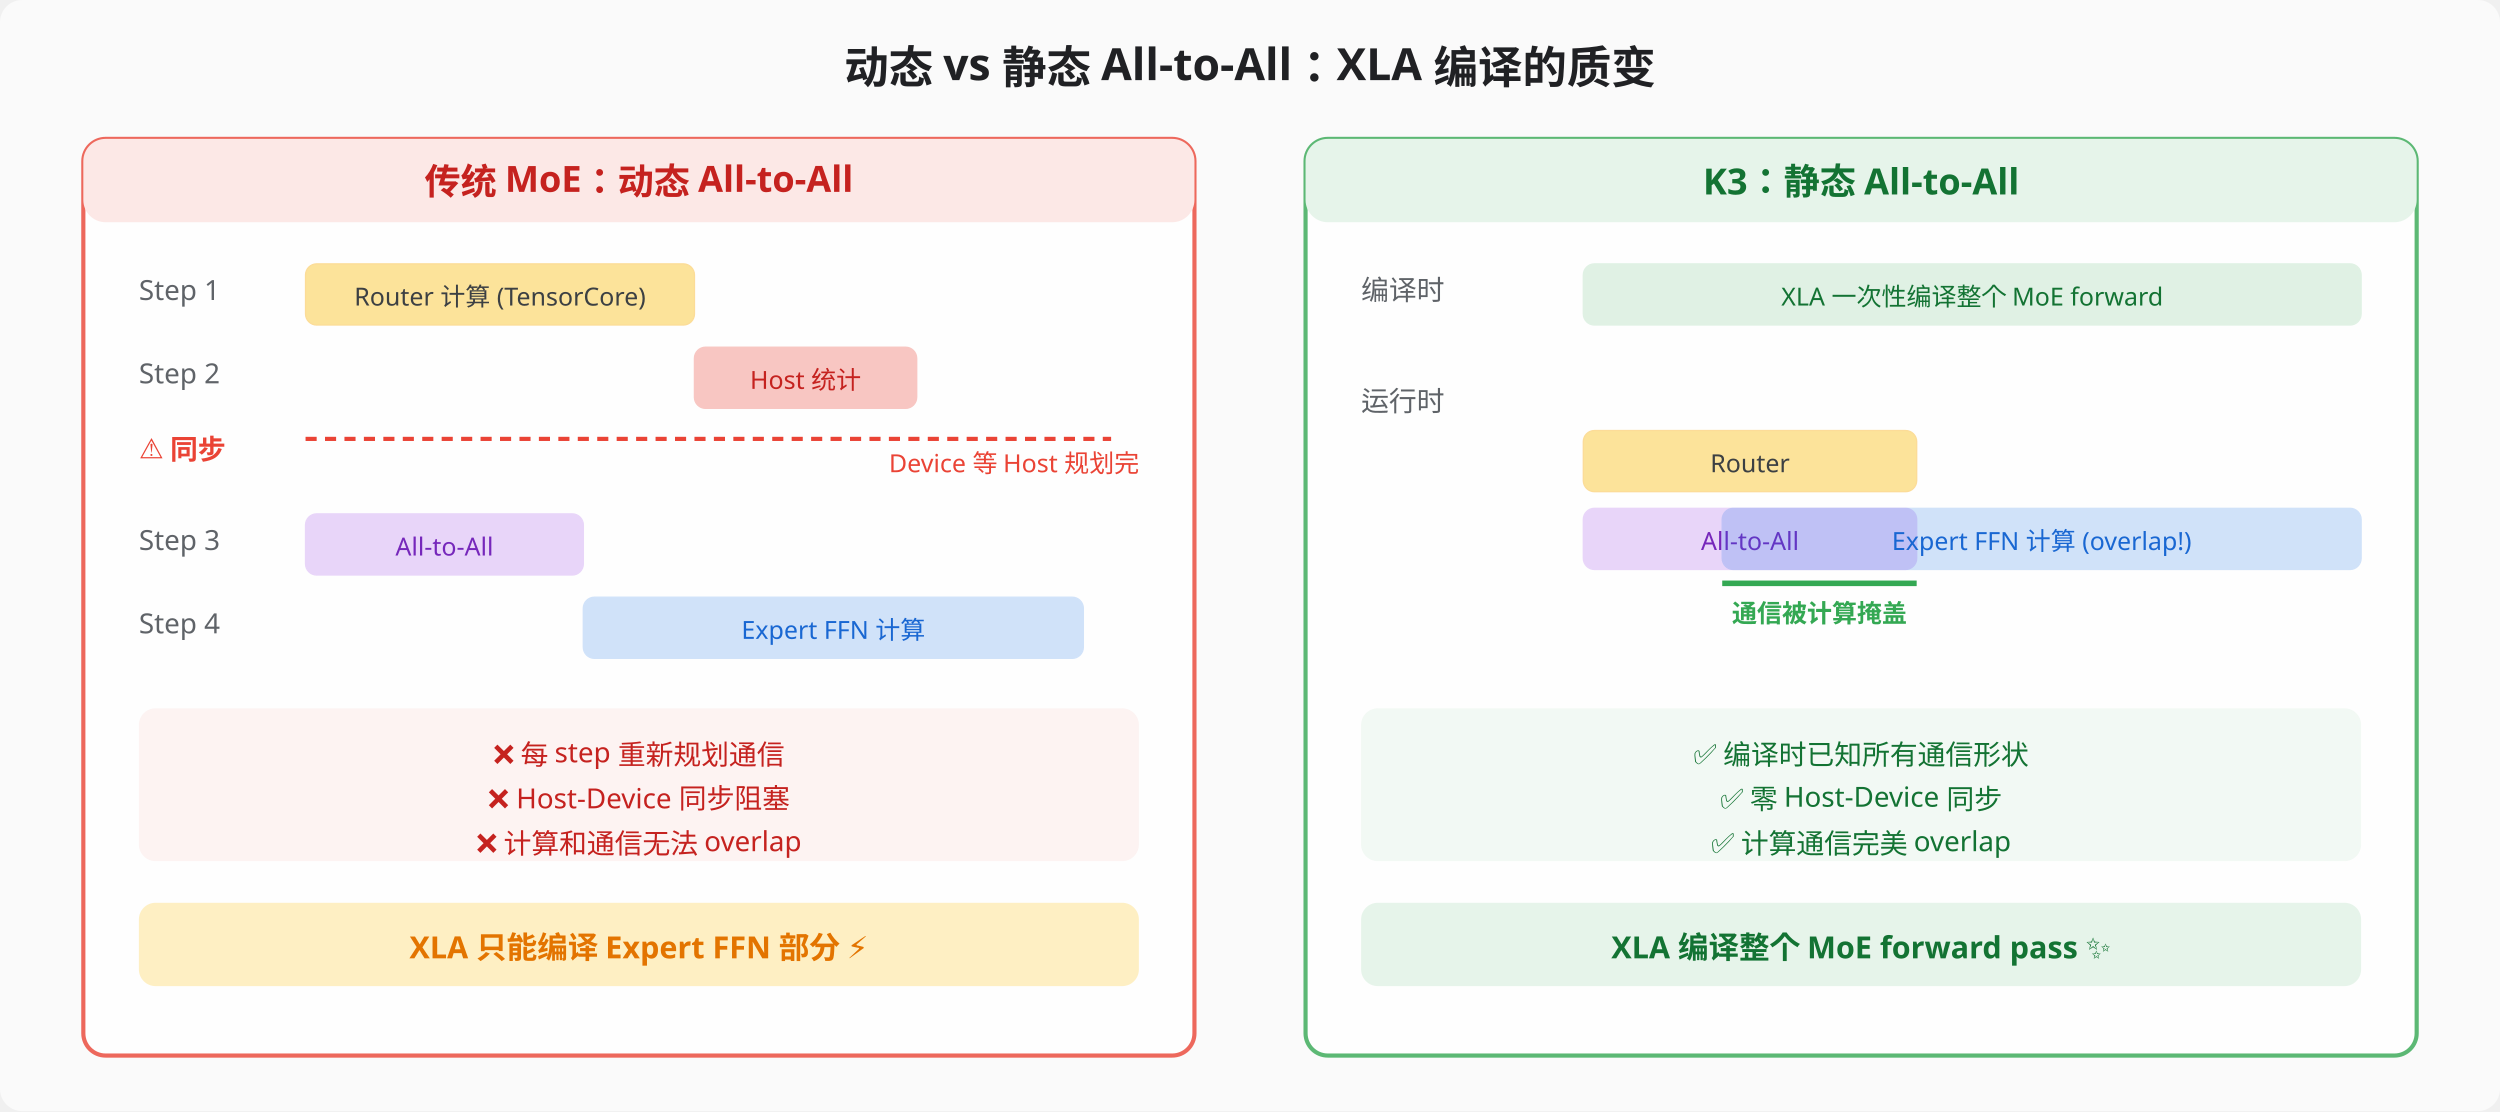
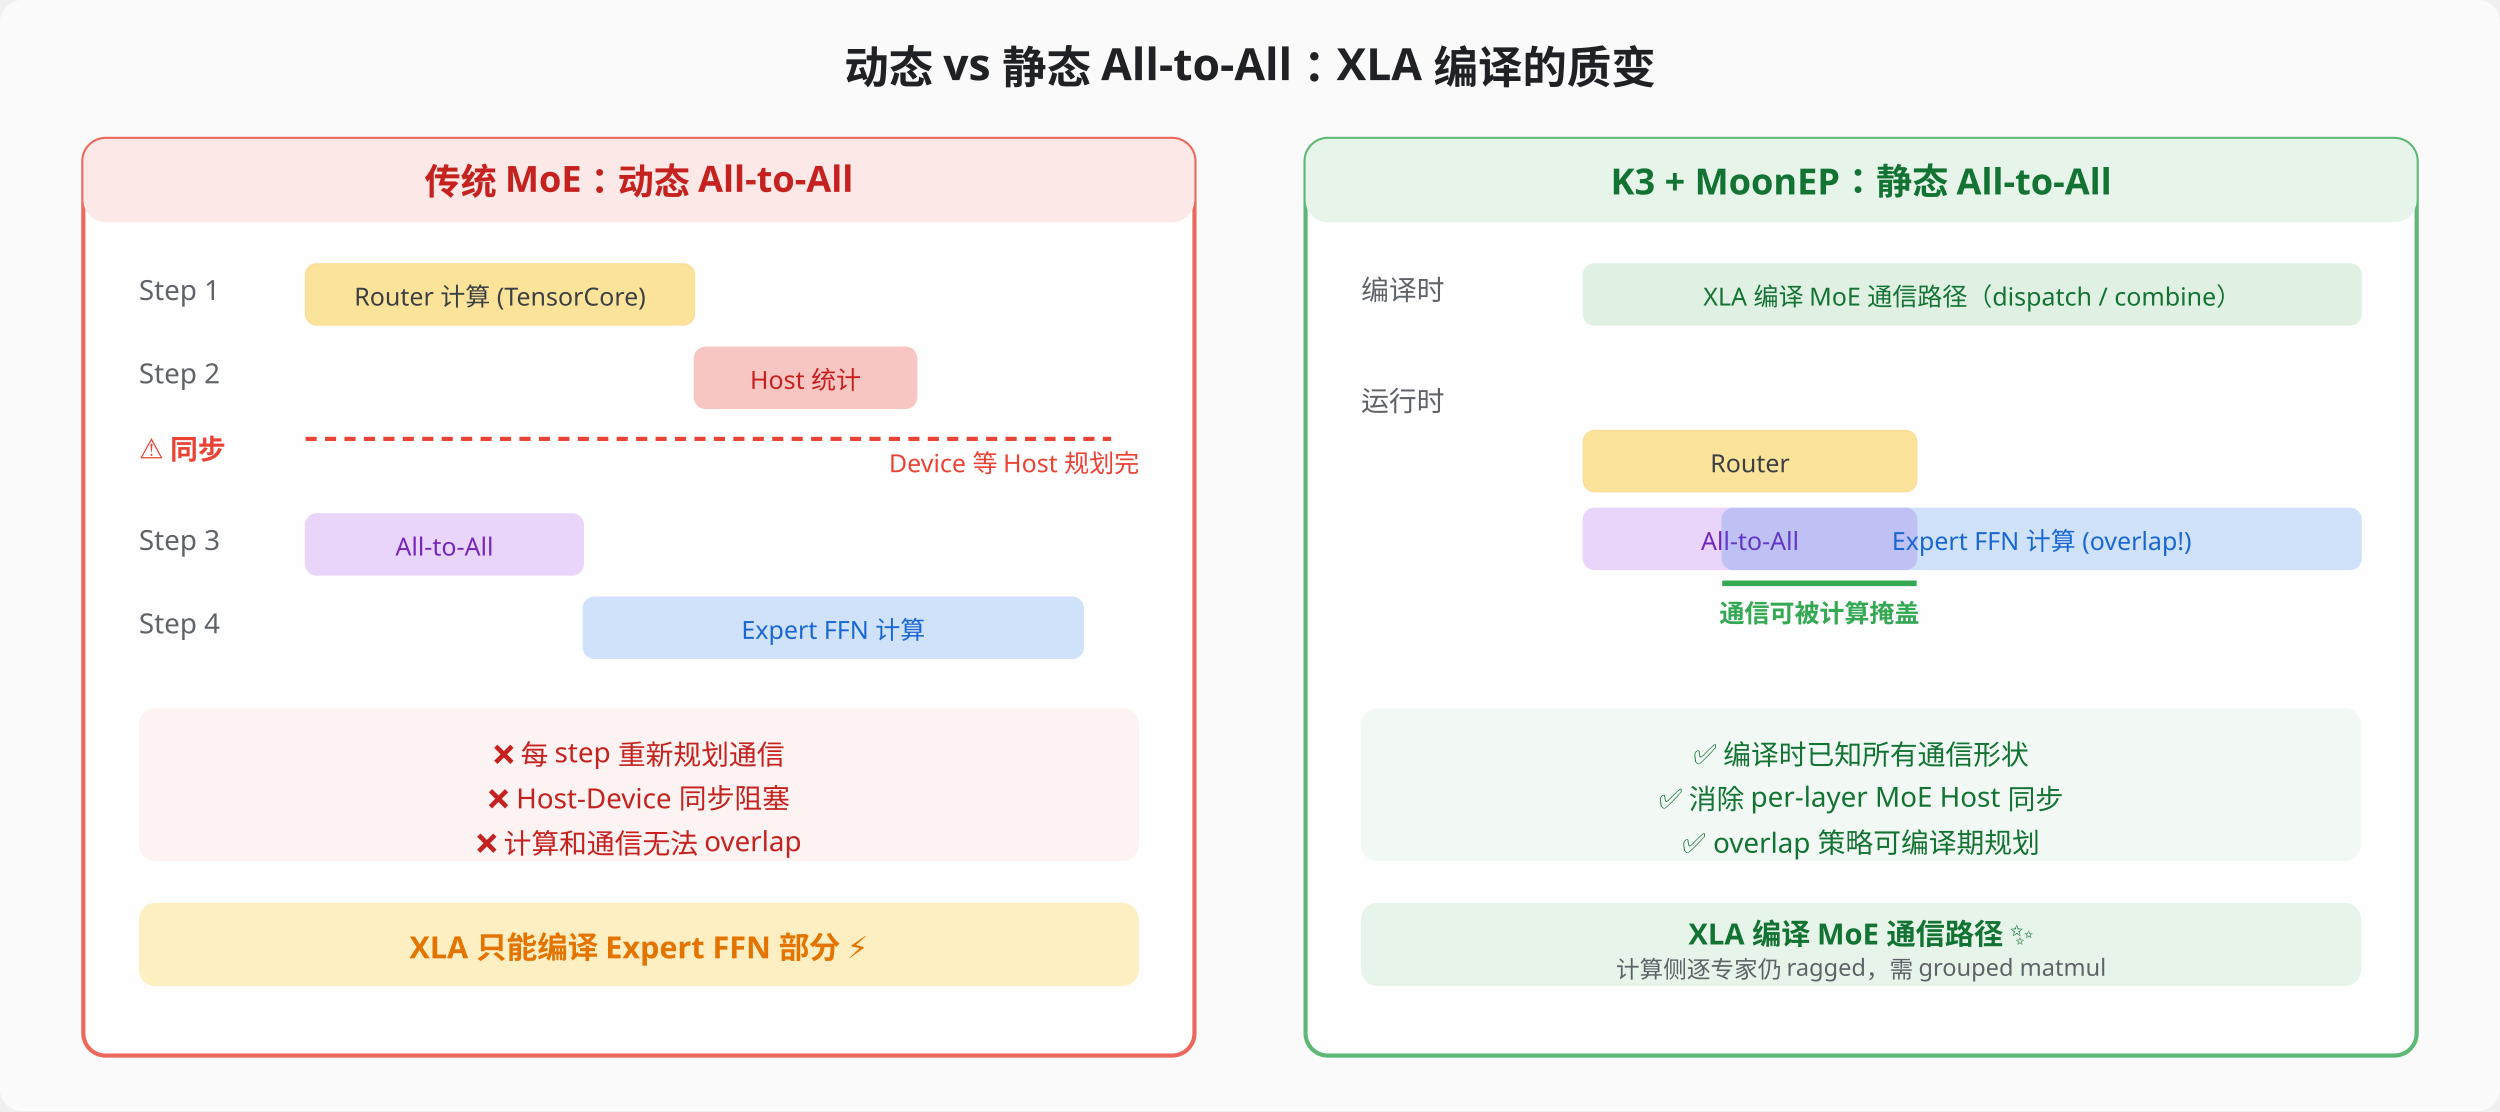
<svg xmlns="http://www.w3.org/2000/svg" viewBox="0 0 900 400" font-family="Google Sans, Segoe UI, sans-serif">
  <rect width="900" height="400" fill="#FAFAFA" rx="8" />
  <text x="450" y="30" text-anchor="middle" font-size="16" font-weight="700" fill="#202124">动态 vs 静态 All-to-All：XLA 编译的质变</text>
  <rect x="30" y="50" width="400" height="330" rx="8" fill="#FFF" stroke="#EA4335" stroke-width="1.5" opacity="0.8" />
  <rect x="30" y="50" width="400" height="30" rx="8" fill="#FCE8E6" />
  <text x="230" y="70" text-anchor="middle" font-size="13" font-weight="600" fill="#C5221F">传统 MoE：动态 All-to-All</text>
  <text x="50" y="108" font-size="10" fill="#5F6368">Step 1</text>
  <rect x="110" y="95" width="140" height="22" rx="4" fill="#FBBC04" opacity="0.4" stroke="#F9AB00" stroke-width="0.5" />
  <text x="180" y="110" text-anchor="middle" font-size="9" fill="#3C4043">Router 计算 (TensorCore)</text>
  <text x="50" y="138" font-size="10" fill="#5F6368">Step 2</text>
  <rect x="250" y="125" width="80" height="22" rx="4" fill="#EA4335" opacity="0.3" stroke="#EA4335" stroke-width="0.5" />
  <text x="290" y="140" text-anchor="middle" font-size="9" fill="#C5221F">Host 统计</text>
  <text x="50" y="165" font-size="10" fill="#EA4335" font-weight="600">⚠️ 同步</text>
  <line x1="110" y1="158" x2="400" y2="158" stroke="#EA4335" stroke-width="1.5" stroke-dasharray="4,3" />
  <text x="320" y="170" font-size="9" fill="#EA4335">Device 等 Host 规划完</text>
  <text x="50" y="198" font-size="10" fill="#5F6368">Step 3</text>
  <rect x="110" y="185" width="100" height="22" rx="4" fill="#9334E6" opacity="0.2" stroke="#9334E6" stroke-width="0.5" />
  <text x="160" y="200" text-anchor="middle" font-size="9" fill="#7627BB">All-to-All</text>
  <text x="50" y="228" font-size="10" fill="#5F6368">Step 4</text>
  <rect x="210" y="215" width="180" height="22" rx="4" fill="#1A73E8" opacity="0.2" stroke="#1A73E8" stroke-width="0.5" />
  <text x="300" y="230" text-anchor="middle" font-size="9" fill="#1967D2">Expert FFN 计算</text>
  <rect x="50" y="255" width="360" height="55" rx="6" fill="#FCE8E6" opacity="0.5" />
  <text x="230" y="275" text-anchor="middle" font-size="10" fill="#C5221F">❌ 每 step 重新规划通信</text>
  <text x="230" y="291" text-anchor="middle" font-size="10" fill="#C5221F">❌ Host-Device 同步阻塞</text>
  <text x="230" y="307" text-anchor="middle" font-size="10" fill="#C5221F">❌ 计算和通信无法 overlap</text>
  <rect x="50" y="325" width="360" height="30" rx="6" fill="#FEEFC3" />
  <text x="230" y="345" text-anchor="middle" font-size="11" font-weight="600" fill="#E37400">XLA 只能编译 Expert FFN 部分 ⚡</text>
  <rect x="470" y="50" width="400" height="330" rx="8" fill="#FFF" stroke="#34A853" stroke-width="1.5" opacity="0.8" />
  <rect x="470" y="50" width="400" height="30" rx="8" fill="#E6F4EA" />
-   <text x="670" y="70" text-anchor="middle" font-size="13" font-weight="600" fill="#137333">K3：静态 All-to-All</text>
+   <text x="670" y="70" text-anchor="middle" font-size="13" font-weight="600" fill="#137333">K3 + MoonEP：静态 All-to-All</text>
  <text x="490" y="108" font-size="10" fill="#5F6368">编译时</text>
  <rect x="570" y="95" width="280" height="22" rx="4" fill="#34A853" opacity="0.15" stroke="#34A853" stroke-width="0.5" />
-   <text x="710" y="110" text-anchor="middle" font-size="9" fill="#137333">XLA 一次性编译整个 MoE forward</text>
+   <text x="710" y="110" text-anchor="middle" font-size="9" fill="#137333">XLA 编译 MoE 通信路径（dispatch / combine）</text>
  <text x="490" y="148" font-size="10" fill="#5F6368">运行时</text>
  <rect x="570" y="155" width="120" height="22" rx="4" fill="#FBBC04" opacity="0.4" stroke="#F9AB00" stroke-width="0.5" />
  <text x="630" y="170" text-anchor="middle" font-size="9" fill="#3C4043">Router</text>
  <rect x="570" y="183" width="120" height="22" rx="4" fill="#9334E6" opacity="0.2" stroke="#9334E6" stroke-width="0.5" />
  <text x="630" y="198" text-anchor="middle" font-size="9" fill="#7627BB">All-to-All</text>
  <rect x="620" y="183" width="230" height="22" rx="4" fill="#1A73E8" opacity="0.2" stroke="#1A73E8" stroke-width="0.5" />
  <text x="735" y="198" text-anchor="middle" font-size="9" fill="#1967D2">Expert FFN 计算 (overlap!)</text>
  <line x1="620" y1="210" x2="690" y2="210" stroke="#34A853" stroke-width="2" />
-   <text x="655" y="224" text-anchor="middle" font-size="9" font-weight="600" fill="#34A853">通信被计算掩盖</text>
+   <text x="655" y="224" text-anchor="middle" font-size="9" font-weight="600" fill="#34A853">通信可被计算掩盖</text>
  <rect x="490" y="255" width="360" height="55" rx="6" fill="#E6F4EA" opacity="0.5" />
  <text x="670" y="275" text-anchor="middle" font-size="10" fill="#137333">✅ 编译时已知所有通信形状</text>
-   <text x="670" y="291" text-anchor="middle" font-size="10" fill="#137333">✅ 零 Host-Device 同步</text>
-   <text x="670" y="307" text-anchor="middle" font-size="10" fill="#137333">✅ 计算通信完美 overlap</text>
+   <text x="670" y="291" text-anchor="middle" font-size="10" fill="#137333">✅ 消除 per-layer MoE Host 同步</text>
+   <text x="670" y="307" text-anchor="middle" font-size="10" fill="#137333">✅ overlap 策略可编译期规划</text>
  <rect x="490" y="325" width="360" height="30" rx="6" fill="#E6F4EA" />
-   <text x="670" y="345" text-anchor="middle" font-size="11" font-weight="600" fill="#137333">XLA 编译整个 MoE forward pass ✨</text>
+   <text x="670" y="340" text-anchor="middle" font-size="10.5" font-weight="600" fill="#137333">XLA 编译 MoE 通信路径 ✨</text>
+   <text x="670" y="352" text-anchor="middle" font-size="8.5" fill="#5F6368">计算侧逐专家仍 ragged，需 grouped matmul</text>
</svg>
